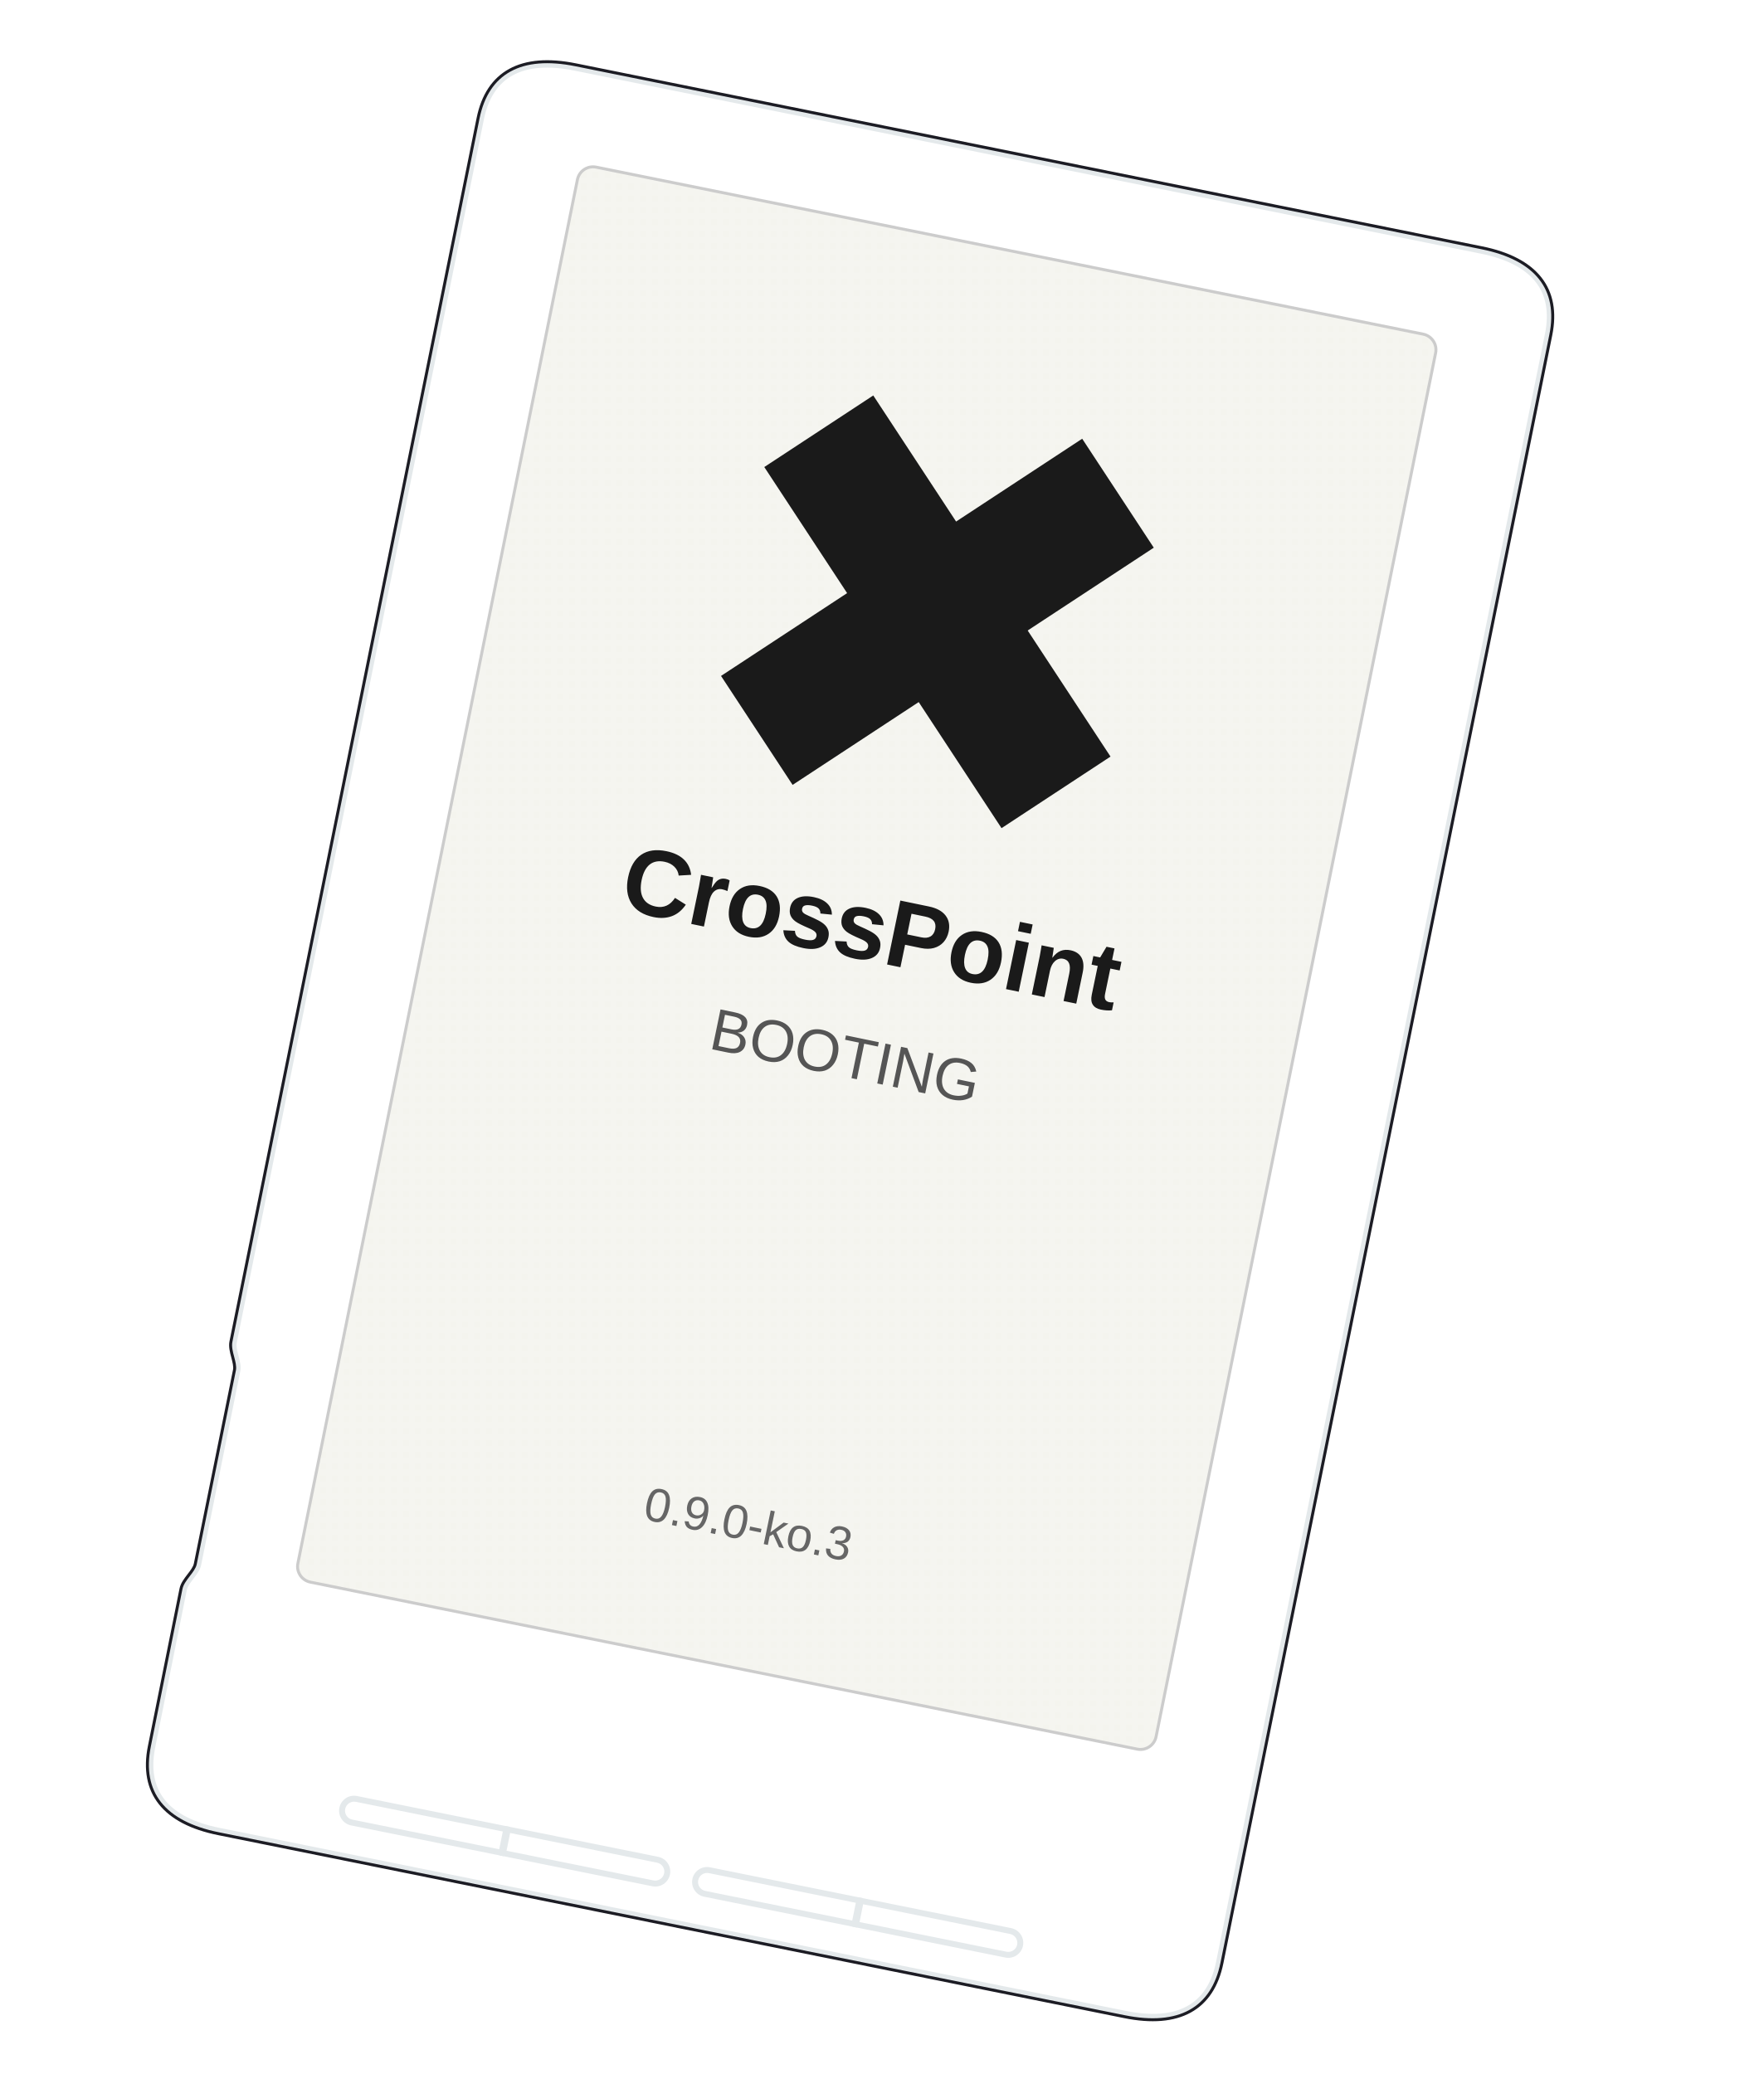
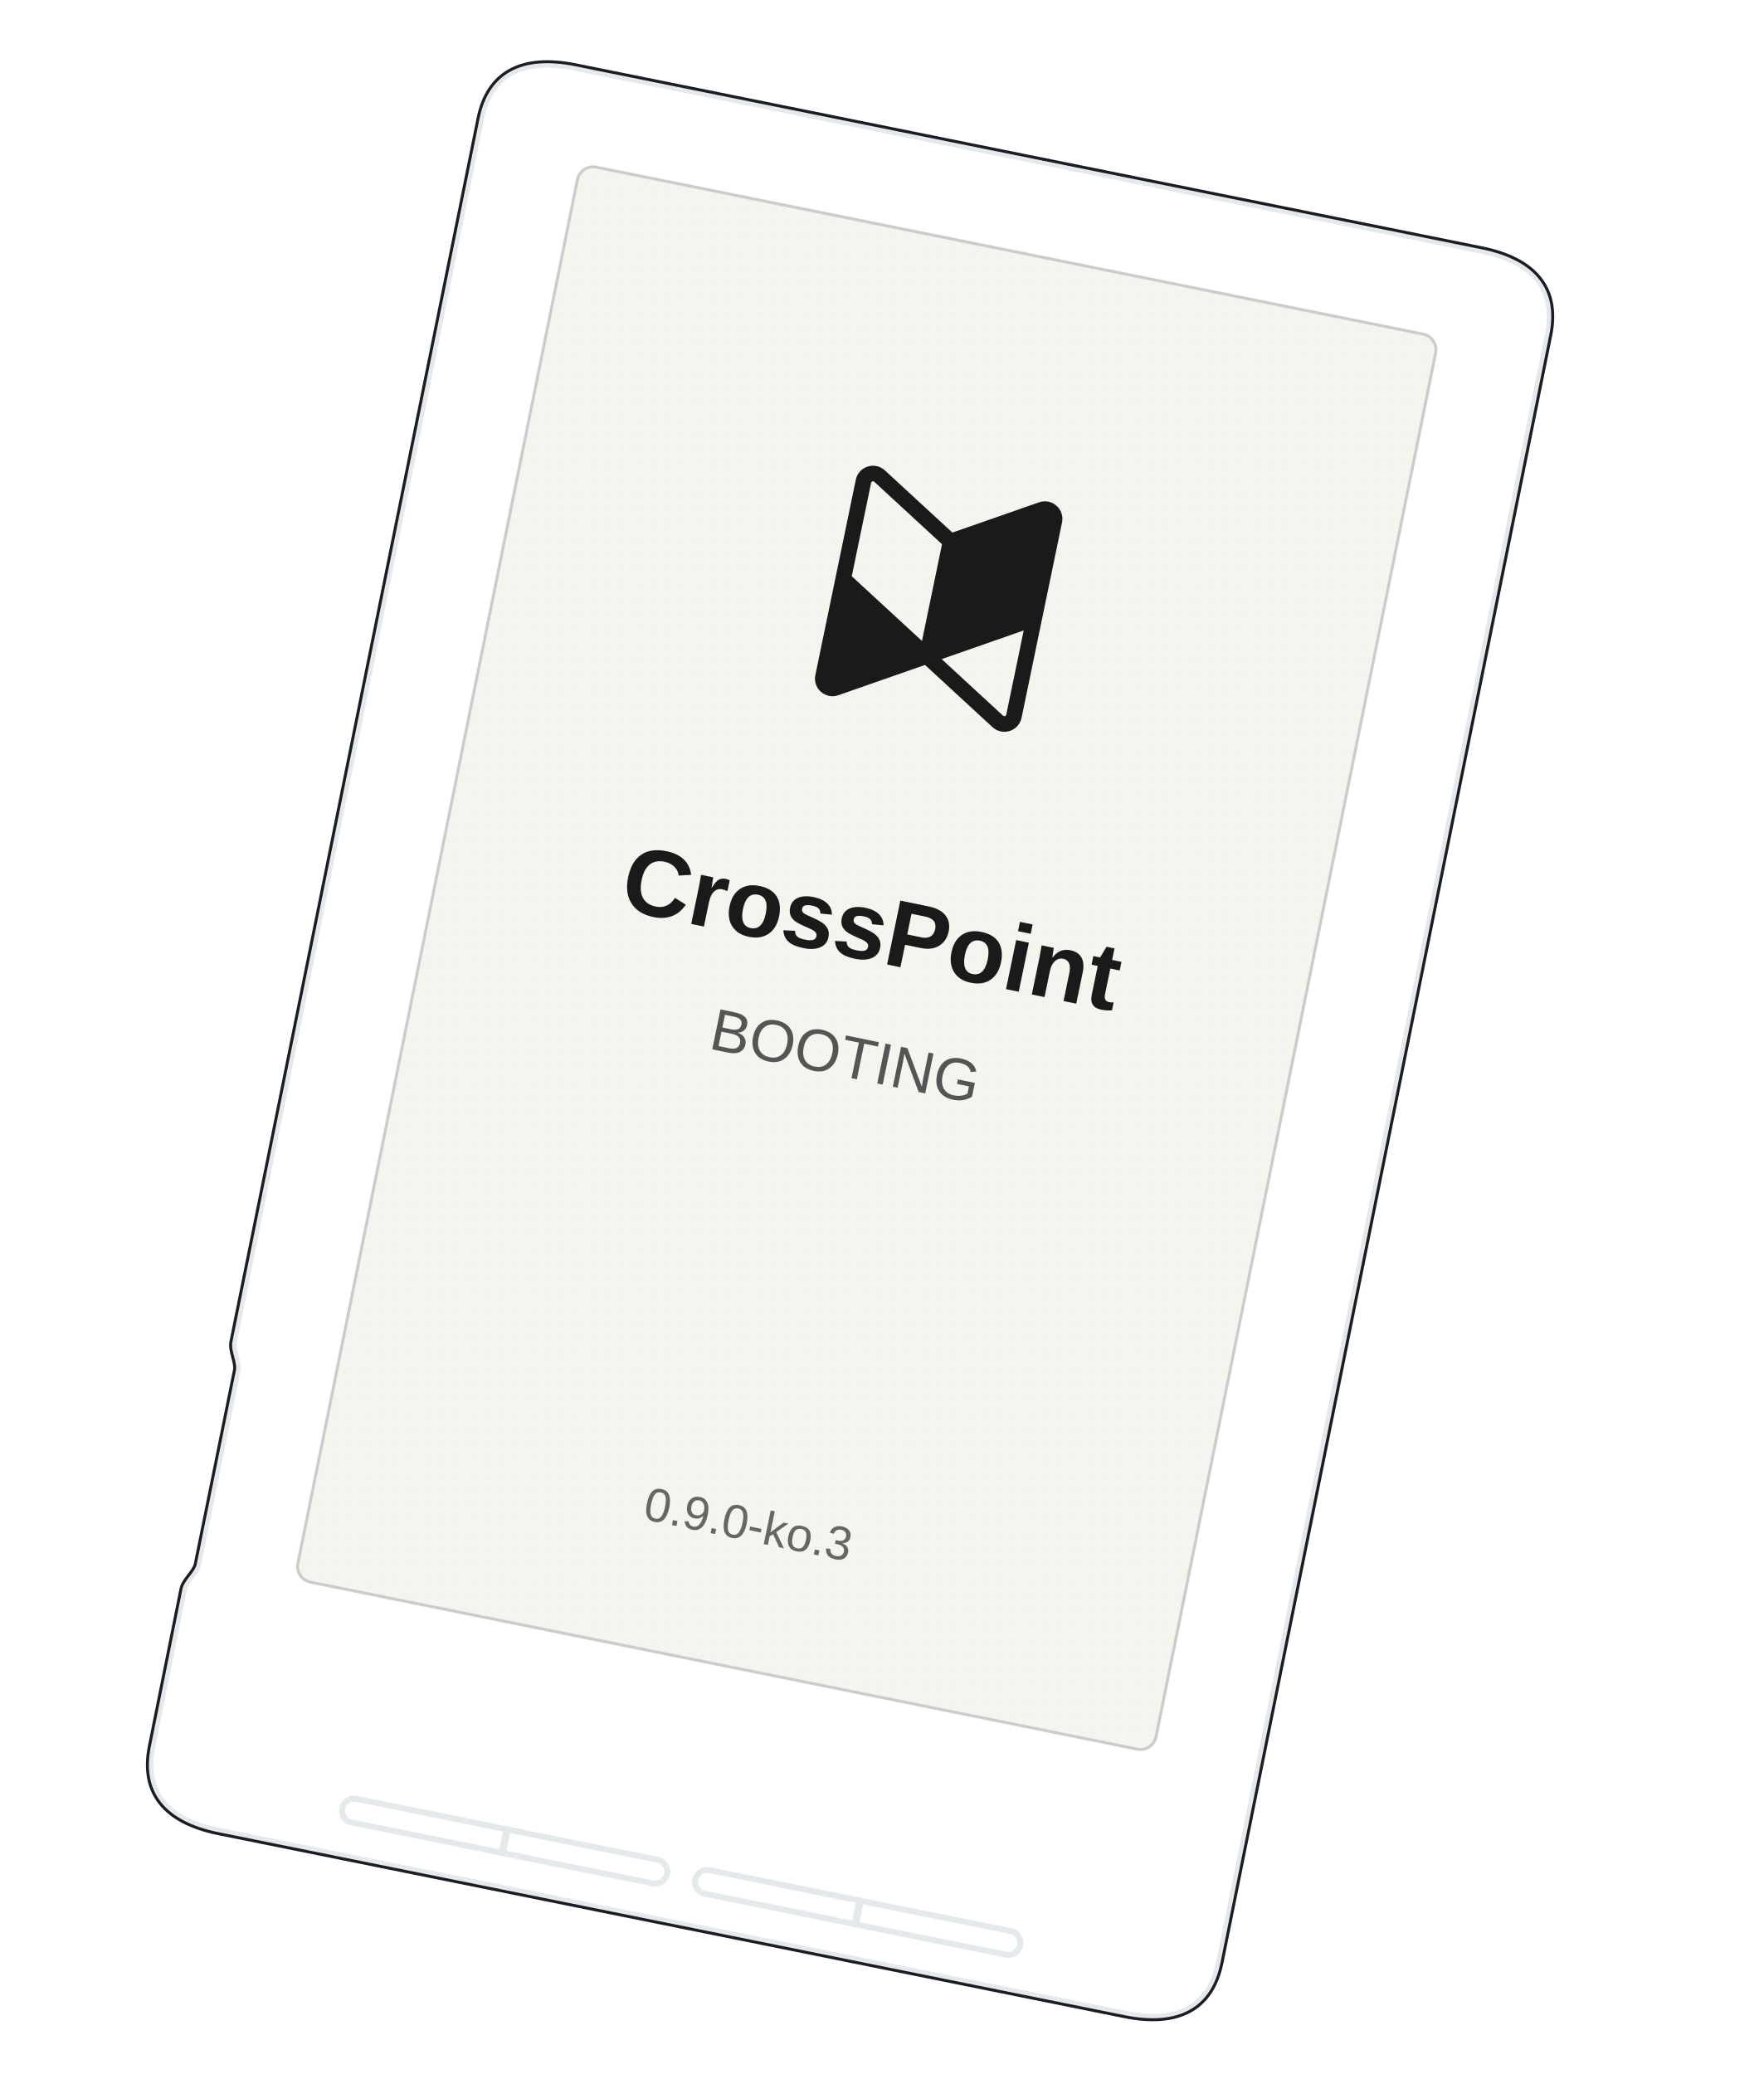
<svg xmlns="http://www.w3.org/2000/svg" width="297.638pt" height="350pt" viewBox="0 55 297.638 350">
  <defs>
    <pattern id="einkTexture" patternUnits="userSpaceOnUse" width="2" height="2">
      <rect width="2" height="2" fill="#f5f5f0" />
      <rect width="1" height="1" fill="#f0f0eb" opacity="0.3" />
    </pattern>
  </defs>
  <path fill-rule="nonzero" fill="rgb(89.468%, 91.199%, 91.962%)" fill-opacity="1" d="M 96.941 66.918 C 88.25 65.164 83.102 67.941 81.641 75.18 L 39.945 281.605 C 39.824 282.203 40.035 283.004 40.238 283.777 C 40.469 284.66 40.711 285.574 40.543 286.402 L 33.934 319.125 C 33.766 319.953 33.191 320.703 32.633 321.426 C 32.148 322.059 31.645 322.715 31.523 323.312 L 26.188 349.898 C 24.723 357.148 28.375 361.715 37.043 363.465 L 189.922 394.344 C 198.594 396.094 203.73 393.305 205.195 386.055 L 260.684 111.34 C 262.145 104.105 258.488 99.547 249.82 97.797 Z M 189.723 395.324 L 36.848 364.445 C 27.656 362.59 23.629 357.492 25.203 349.699 L 30.539 323.117 C 30.707 322.289 31.281 321.539 31.84 320.812 C 32.324 320.184 32.828 319.527 32.949 318.93 L 39.562 286.203 C 39.684 285.605 39.473 284.805 39.27 284.031 C 39.035 283.148 38.797 282.234 38.965 281.406 L 80.66 74.98 C 82.23 67.203 87.93 64.074 97.141 65.938 L 250.02 96.816 C 259.207 98.672 263.234 103.762 261.664 111.539 L 206.18 386.254 C 204.605 394.043 198.914 397.184 189.723 395.324 " />
  <path fill="none" stroke="rgb(11%, 11%, 14%)" stroke-width="0.5" d="M 189.723 395.324 L 36.848 364.445 C 27.656 362.59 23.629 357.492 25.203 349.699 L 30.539 323.117 C 30.707 322.289 31.281 321.539 31.84 320.812 C 32.324 320.184 32.828 319.527 32.949 318.93 L 39.562 286.203 C 39.684 285.605 39.473 284.805 39.27 284.031 C 39.035 283.148 38.797 282.234 38.965 281.406 L 80.66 74.98 C 82.23 67.203 87.93 64.074 97.141 65.938 L 250.02 96.816 C 259.207 98.672 263.234 103.762 261.664 111.539 L 206.18 386.254 C 204.605 394.043 198.914 397.184 189.723 395.324 Z" />
  <path fill="url(#einkTexture)" d="M 100.594 83.207 C 99.141 82.914 97.723 83.855 97.43 85.309 L 50.262 318.824 C 49.969 320.277 50.91 321.695 52.363 321.992 L 191.902 350.176 C 193.355 350.469 194.773 349.523 195.066 348.074 L 242.234 114.559 C 242.527 113.105 241.586 111.688 240.133 111.391 Z" />
  <path fill="none" stroke="#ccc" stroke-width="0.5" d="M 100.594 83.207 C 99.141 82.914 97.723 83.855 97.43 85.309 L 50.262 318.824 C 49.969 320.277 50.91 321.695 52.363 321.992 L 191.902 350.176 C 193.355 350.469 194.773 349.523 195.066 348.074 L 242.234 114.559 C 242.527 113.105 241.586 111.688 240.133 111.391 Z" />
  <g transform="translate(146, 217) rotate(11.7)">
-     <g transform="translate(-18, -78)">
-       <line x1="0" y1="0" x2="36" y2="36" stroke="#1a1a1a" stroke-width="22" stroke-linecap="square" />
-       <line x1="36" y1="0" x2="0" y2="36" stroke="#1a1a1a" stroke-width="22" stroke-linecap="square" />
+     <g transform="translate(-18, -82) scale(0.22)">
+       <path d="M141.133 1.938C150.102 -3.442 161.517 3.017 161.521 13.475V166.526C161.517 176.984 150.102 183.442 141.133 178.063L80.759 141.837L20.387 178.063C11.418 183.442 0.003 176.984 0 166.526V13.475C0.003 3.017 11.418 -3.441 20.387 1.938L80.76 38.161L141.133 1.938ZM121.275 117.524L92.385 134.864L147.281 167.811C148.277 168.408 149.542 167.685 149.545 166.526V100.567L121.275 117.524ZM14.239 12.19C13.244 11.592 11.979 12.315 11.976 13.475V86.612L74.772 124.29V48.51L14.239 12.19Z" fill="#1a1a1a" />
    </g>
    <text x="0" y="0" font-family="Arial, Helvetica, sans-serif" font-size="16" font-weight="bold" fill="#1a1a1a" text-anchor="middle">CrossPoint</text>
    <text x="0" y="20" font-family="Arial, Helvetica, sans-serif" font-size="10" fill="#555" text-anchor="middle">BOOTING</text>
    <text x="0" y="100" font-family="Arial, Helvetica, sans-serif" font-size="8" fill="#666" text-anchor="middle">0.9.0-ko.3</text>
  </g>
  <path fill-rule="nonzero" fill="rgb(89.468%, 91.199%, 91.962%)" fill-opacity="1" d="M 145.031 379.359 L 169.82 384.363 C 170.648 384.531 171.457 383.996 171.625 383.168 C 171.793 382.34 171.254 381.535 170.426 381.367 L 145.637 376.359 Z M 169.625 385.348 L 143.852 380.141 L 144.855 375.18 L 170.625 380.383 C 171.996 380.66 172.883 382 172.609 383.367 C 172.332 384.734 170.992 385.625 169.625 385.348 " />
  <path fill-rule="nonzero" fill="rgb(89.468%, 91.199%, 91.962%)" fill-opacity="1" d="M 119.609 371.102 C 118.785 370.934 117.977 371.469 117.809 372.297 C 117.641 373.125 118.18 373.934 119.004 374.102 L 143.797 379.109 L 144.402 376.109 Z M 144.578 380.289 L 118.809 375.082 C 117.438 374.809 116.551 373.469 116.828 372.102 C 117.102 370.73 118.441 369.844 119.809 370.121 L 145.582 375.324 Z M 144.578 380.289 " />
  <path fill-rule="nonzero" fill="rgb(89.468%, 91.199%, 91.962%)" fill-opacity="1" d="M 85.469 367.328 L 110.258 372.332 C 111.086 372.5 111.895 371.965 112.062 371.137 C 112.23 370.312 111.691 369.504 110.863 369.336 L 86.074 364.328 Z M 110.062 373.316 L 84.289 368.109 L 85.289 363.148 L 111.062 368.352 C 112.434 368.629 113.32 369.969 113.043 371.336 C 112.766 372.703 111.43 373.594 110.062 373.316 " />
  <path fill-rule="nonzero" fill="rgb(89.468%, 91.199%, 91.962%)" fill-opacity="1" d="M 60.047 359.07 C 59.223 358.902 58.414 359.441 58.246 360.27 C 58.078 361.094 58.617 361.902 59.441 362.07 L 84.234 367.078 L 84.84 364.078 Z M 85.016 368.258 L 59.246 363.051 C 57.875 362.777 56.988 361.438 57.266 360.07 C 57.539 358.699 58.879 357.812 60.246 358.09 L 86.02 363.293 Z M 85.016 368.258 " />
</svg>
